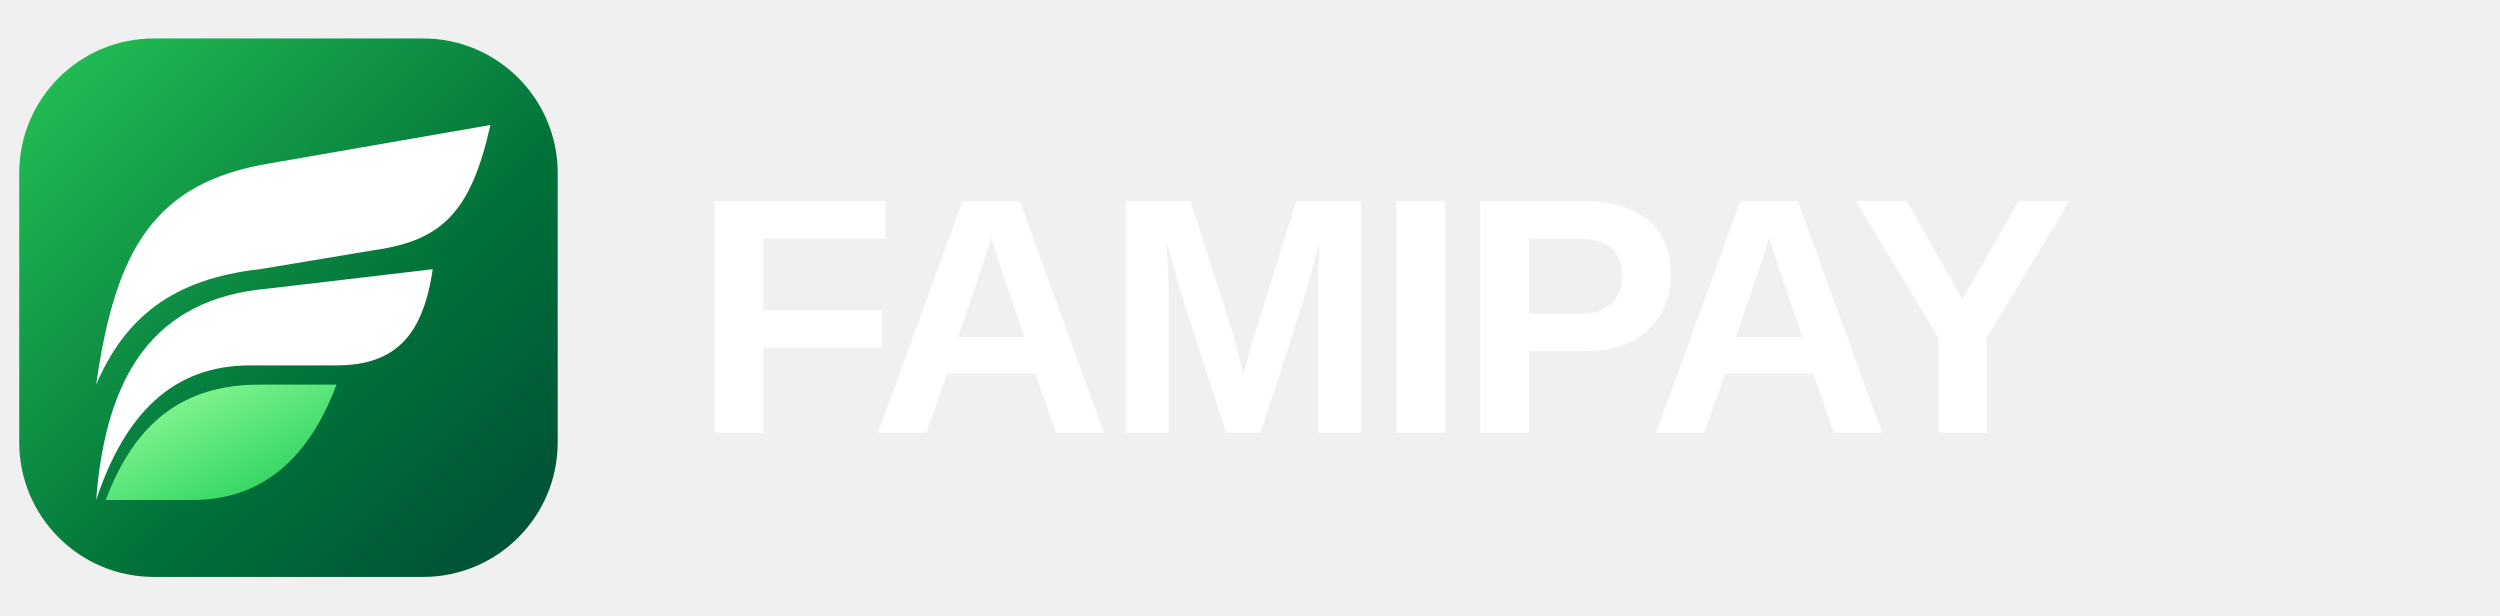
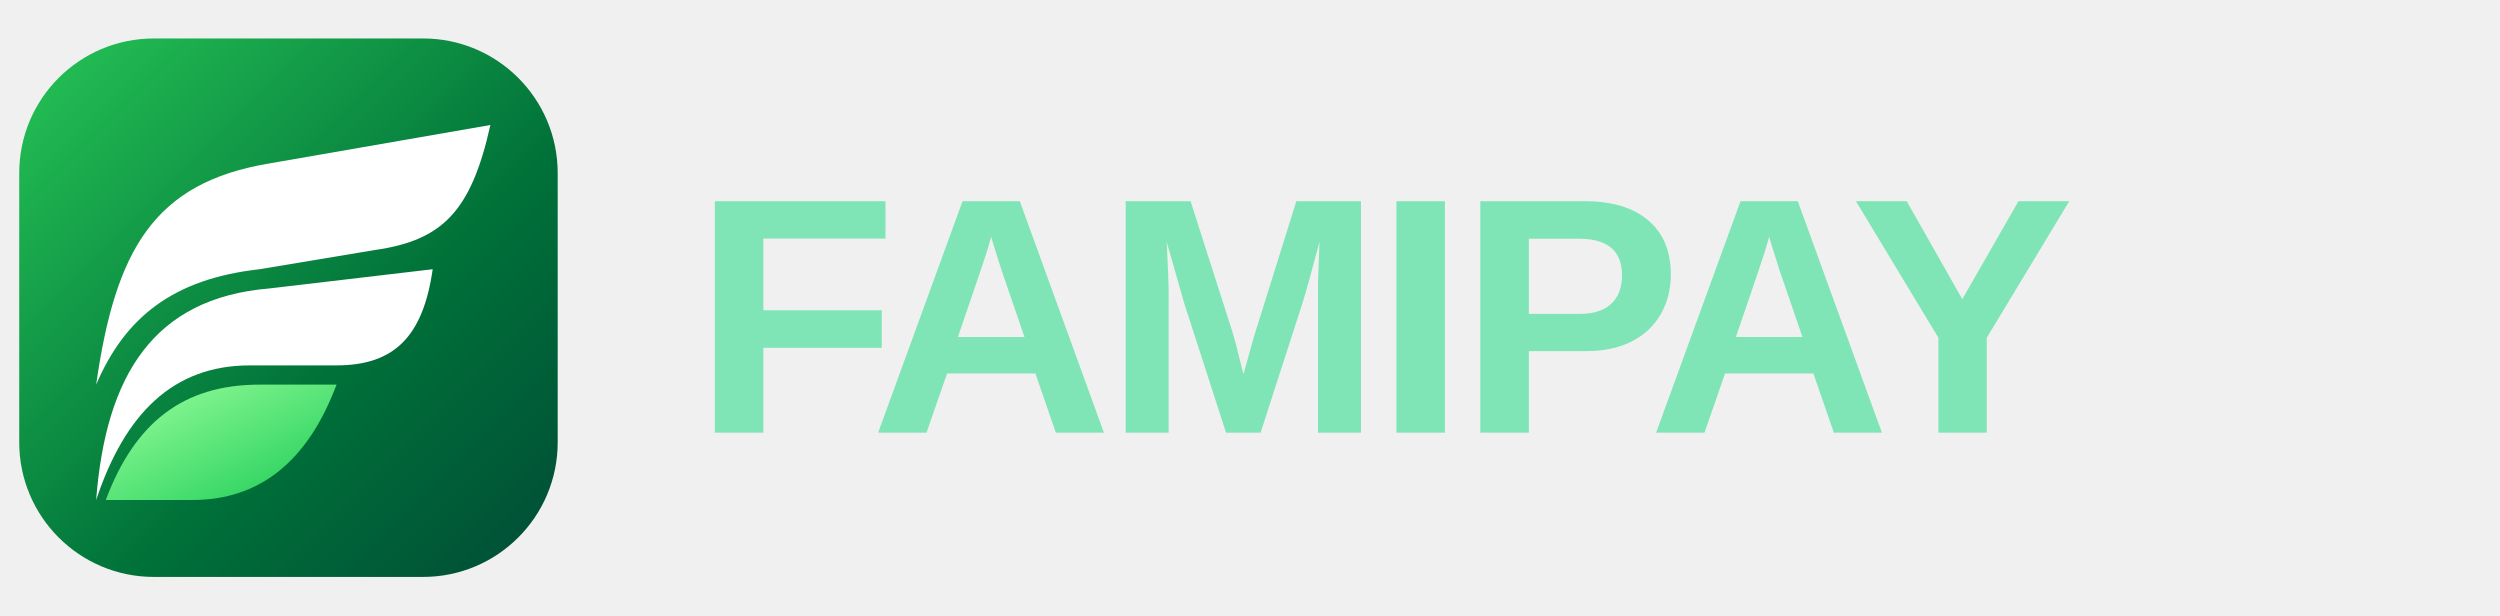
<svg xmlns="http://www.w3.org/2000/svg" viewBox="0 0 260 64" role="img" aria-labelledby="title">
  <defs>
    <linearGradient id="g" x1="0" y1="0" x2="1" y2="1">
      <stop stop-color="#26c456" />
      <stop offset=".6" stop-color="#007139" />
      <stop offset="1" stop-color="#004c36" />
    </linearGradient>
    <linearGradient id="leaf" x2="1" y2="1">
      <stop stop-color="#9bff9d" />
      <stop offset="1" stop-color="#1acb56" />
    </linearGradient>
  </defs>
  <rect x="2" y="4" width="56" height="56" rx="14" fill="url(#g)" />
  <path d="M10 40C12 26 16 19 28 17L51 13C49 22 46 25 39 26L27 28C18 29 13 33 10 40ZM10 52C11 39 16 31 28 30L45 28C44 35 41 38 35 38H26C18 38 13 43 10 52Z" fill="#fff" />
  <path d="M11 52C14 44 19 40 27 40H35C32 48 27 52 20 52Z" fill="url(#leaf)" />
-   <text x="72" y="45" fill="#ffffff" font-family="Arial,sans-serif" font-size="35" font-weight="800" letter-spacing="-1">FAMIPAY</text>
+   <text x="72" y="45" fill="#80e5b6" font-family="Arial,sans-serif" font-size="35" font-weight="800" letter-spacing="-1">FAMIPAY</text>
</svg>
